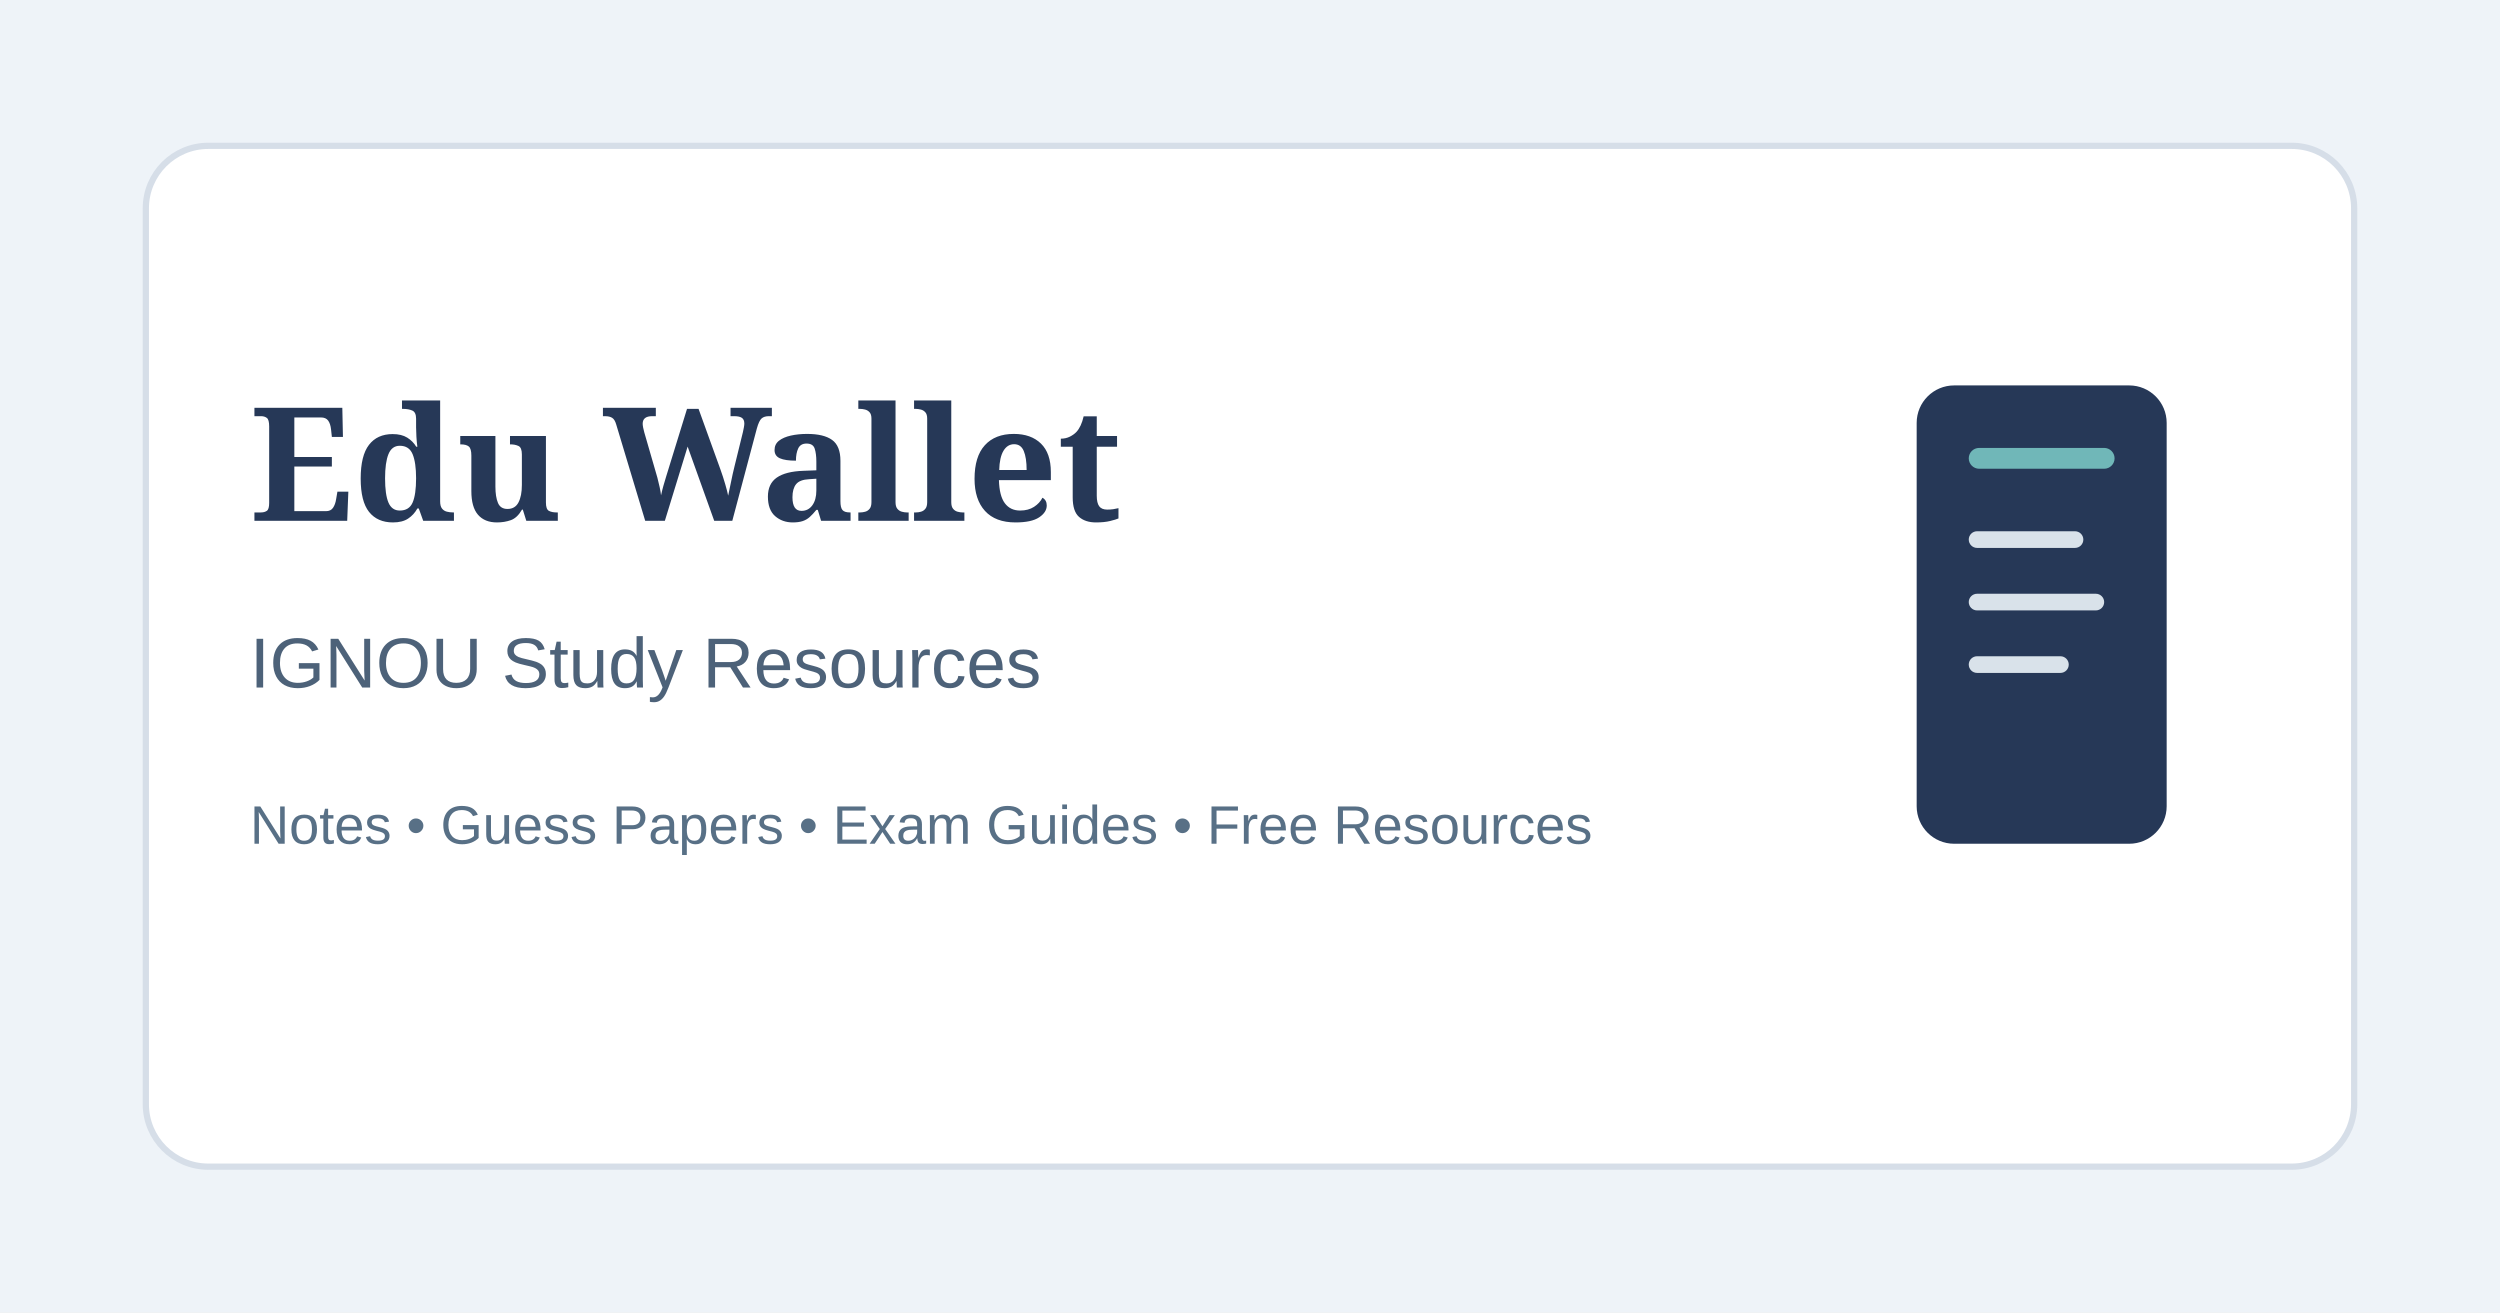
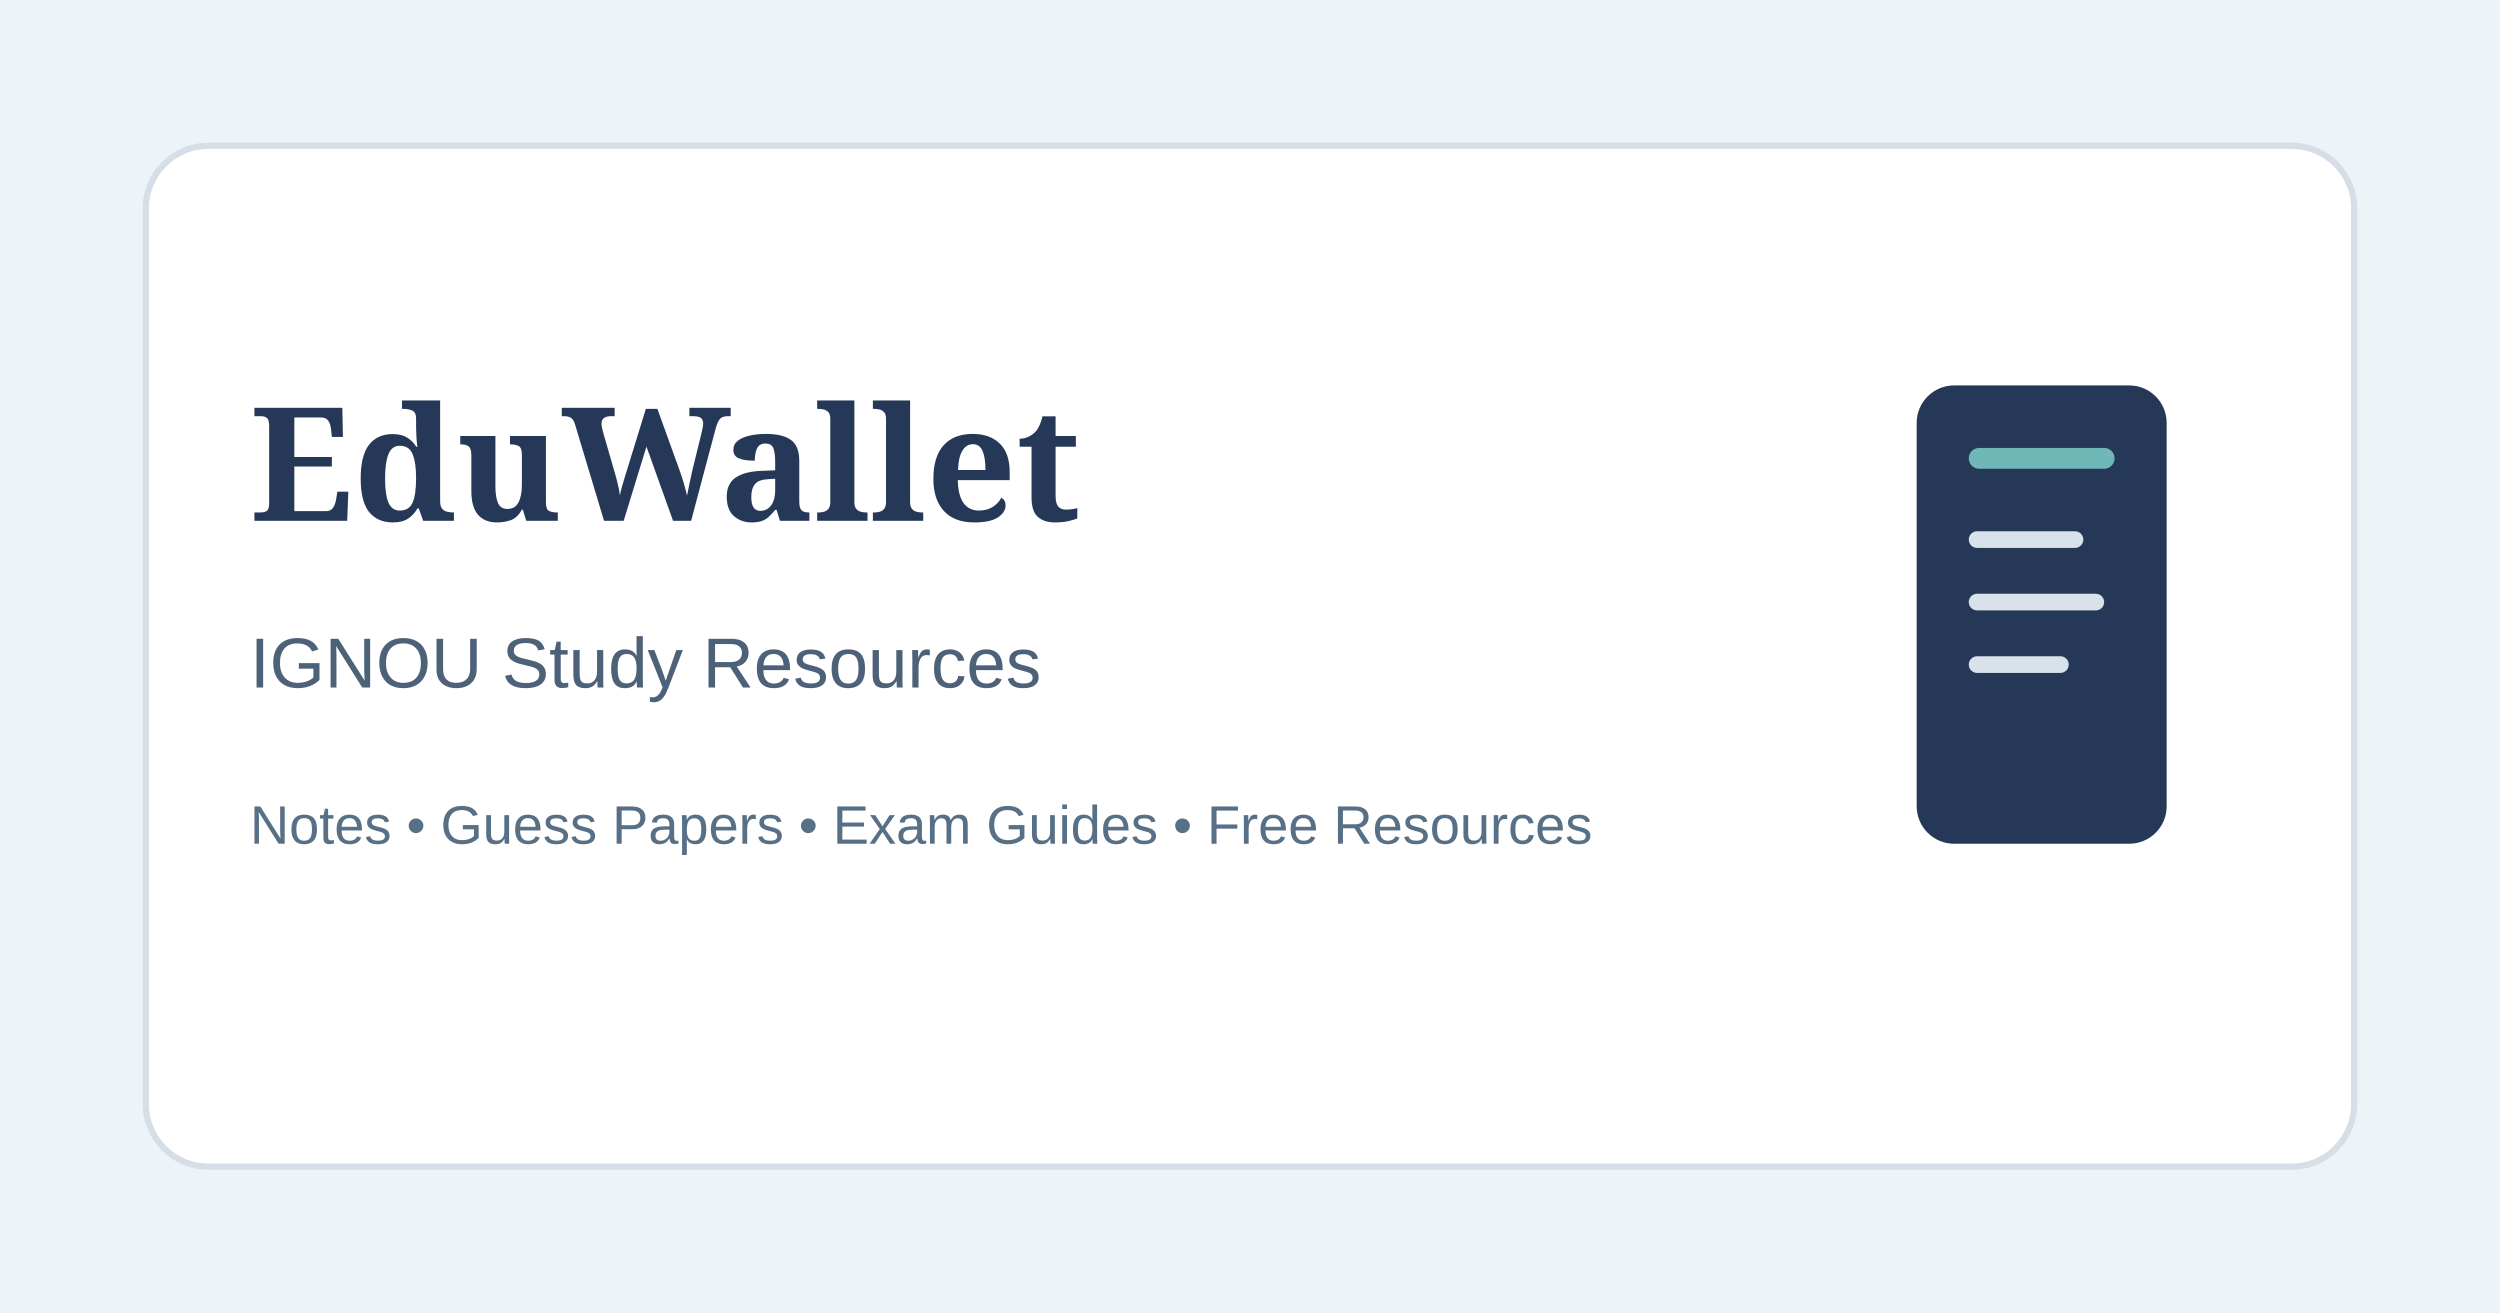
<svg xmlns="http://www.w3.org/2000/svg" width="1200" height="630" viewBox="0 0 1200 630">
  <rect width="1200" height="630" fill="#eef3f8" />
  <rect x="70" y="70" width="1060" height="490" rx="30" fill="#ffffff" stroke="#d6dee8" stroke-width="3" />
-   <text x="120" y="250" font-family="Georgia,serif" font-size="76" font-weight="700" fill="#263857">Edu Wallet</text>
+   <text x="120" y="250" font-family="Georgia,serif" font-size="76" font-weight="700" fill="#263857">EduWallet</text>
  <text x="120" y="330" font-family="Arial,sans-serif" font-size="34" fill="#4d6279">IGNOU Study Resources</text>
  <text x="120" y="405" font-family="Arial,sans-serif" font-size="26" fill="#587086">Notes • Guess Papers • Exam Guides • Free Resources</text>
  <rect x="920" y="185" width="120" height="220" rx="18" fill="#263857" />
  <rect x="945" y="215" width="70" height="10" rx="5" fill="#70b7b8" />
  <rect x="945" y="255" width="55" height="8" rx="4" fill="#d9e2ea" />
  <rect x="945" y="285" width="65" height="8" rx="4" fill="#d9e2ea" />
  <rect x="945" y="315" width="48" height="8" rx="4" fill="#d9e2ea" />
</svg>
